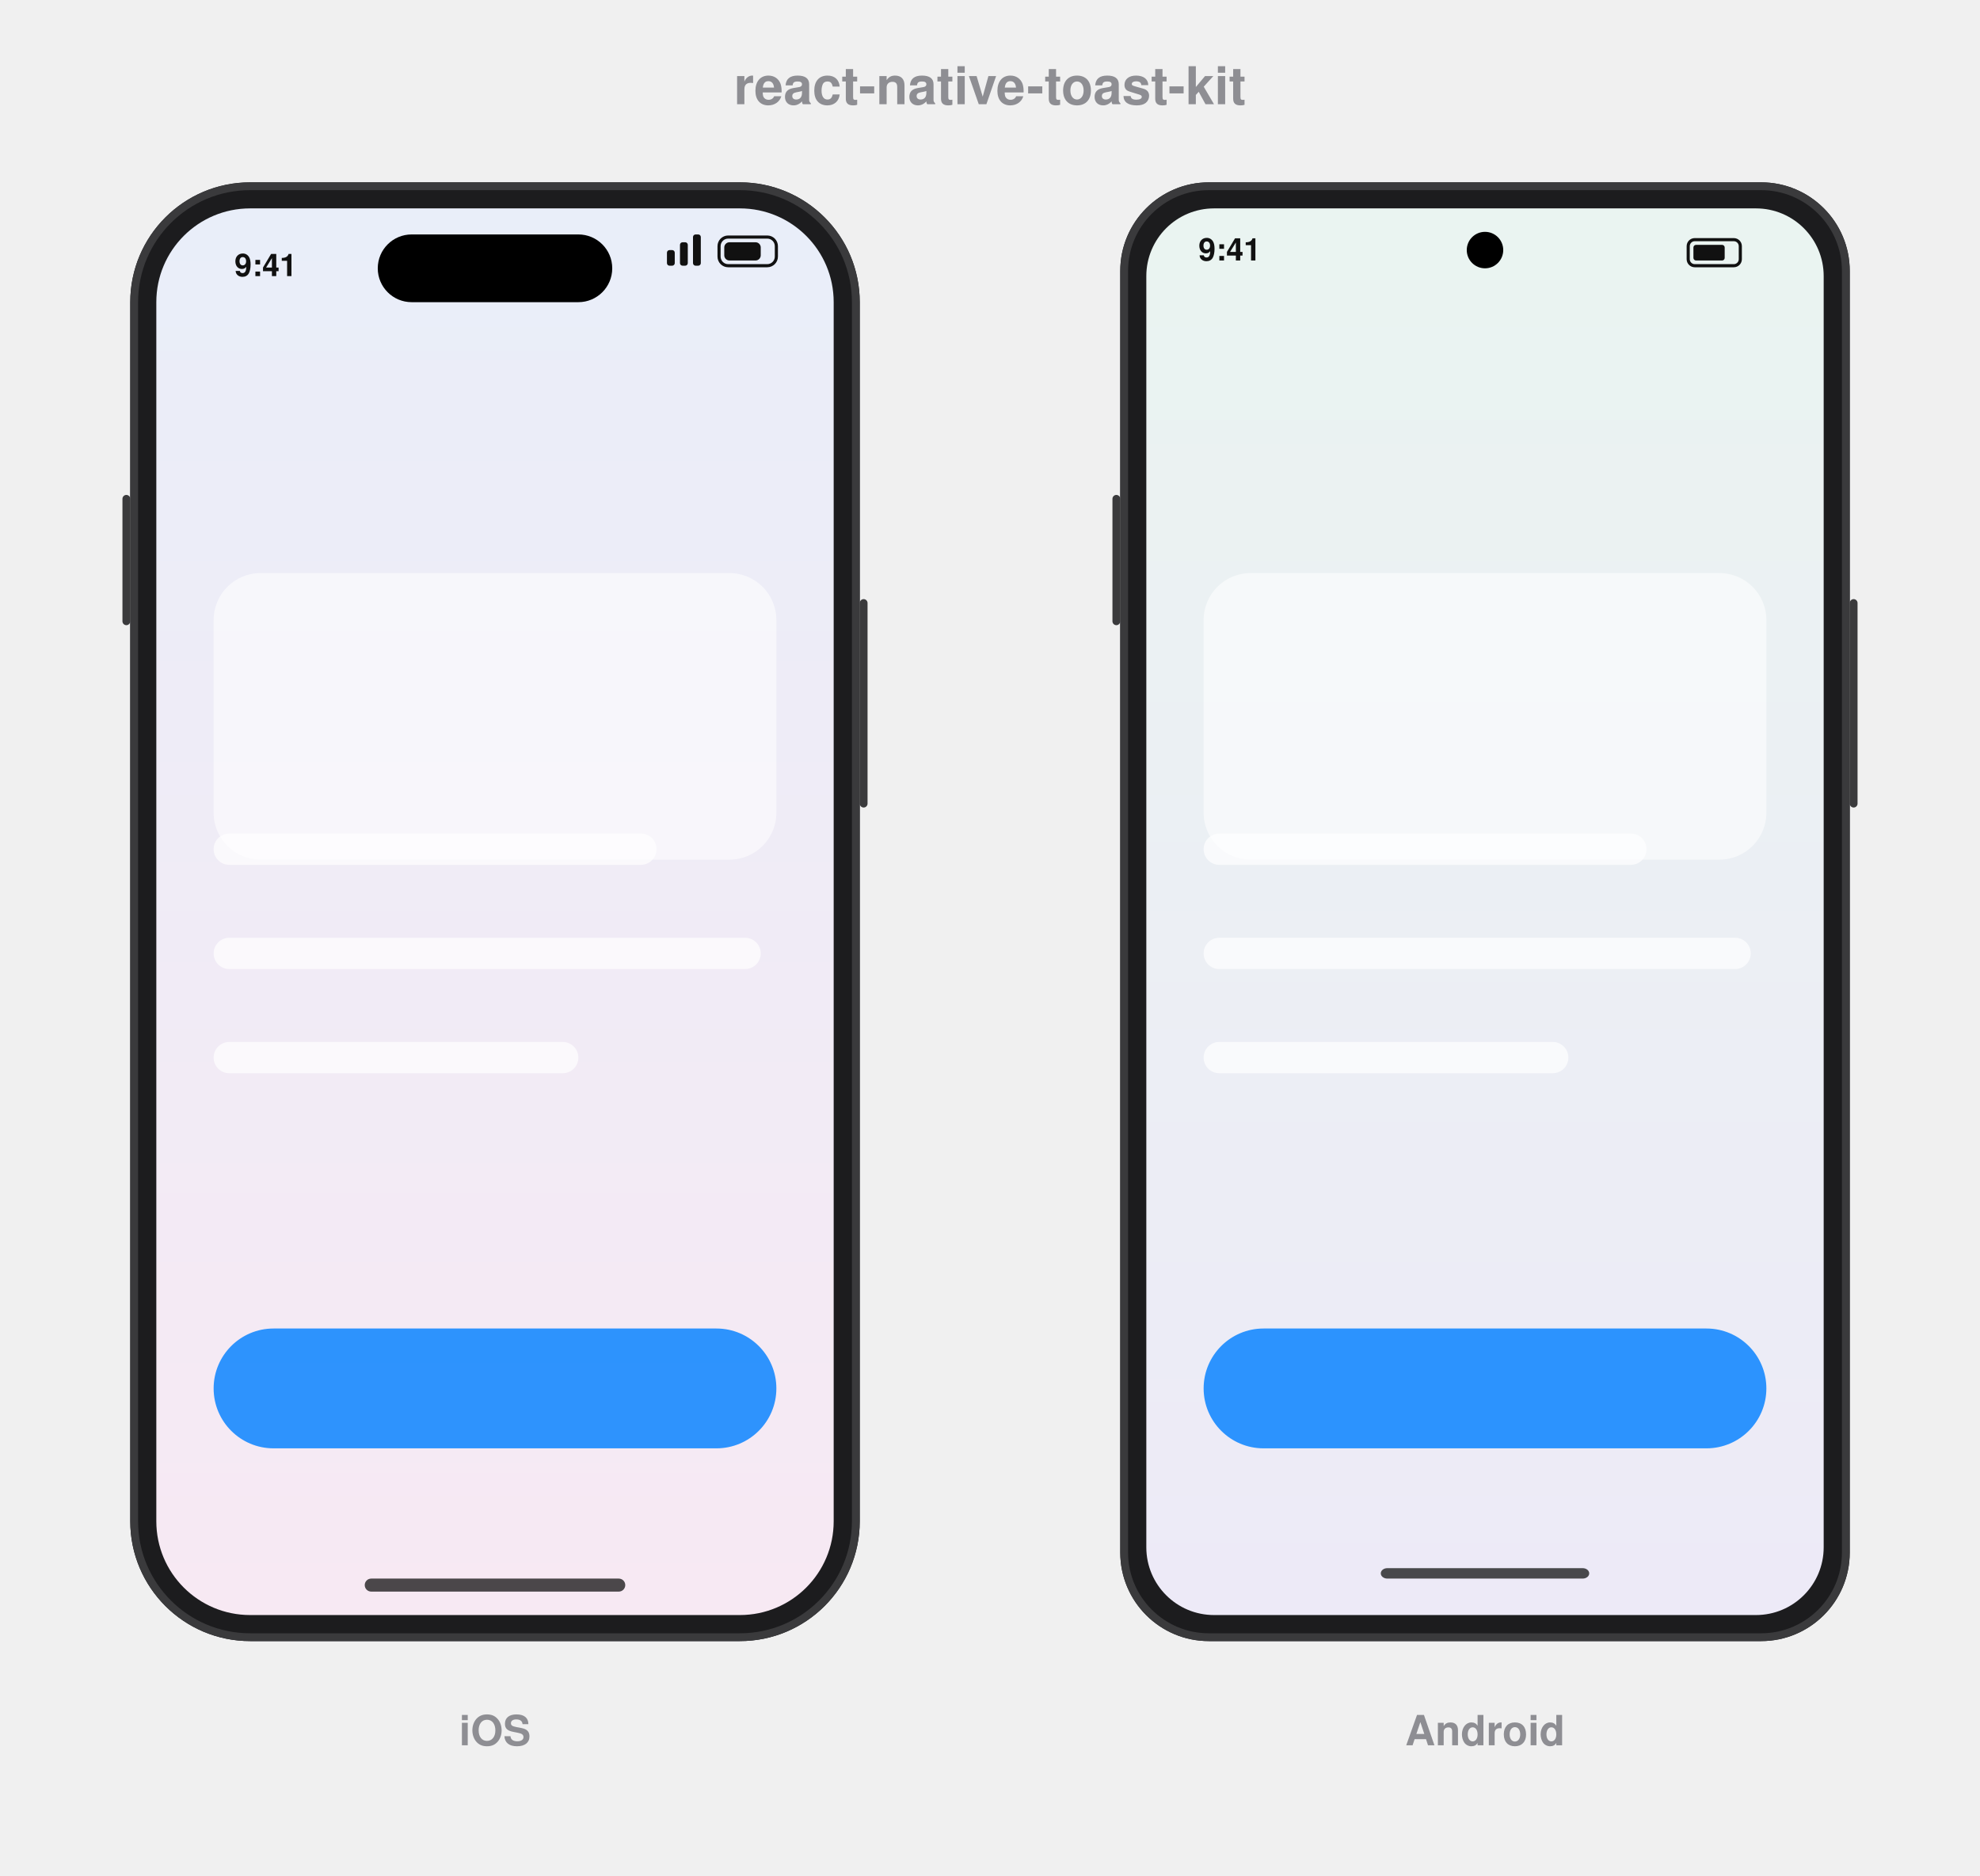
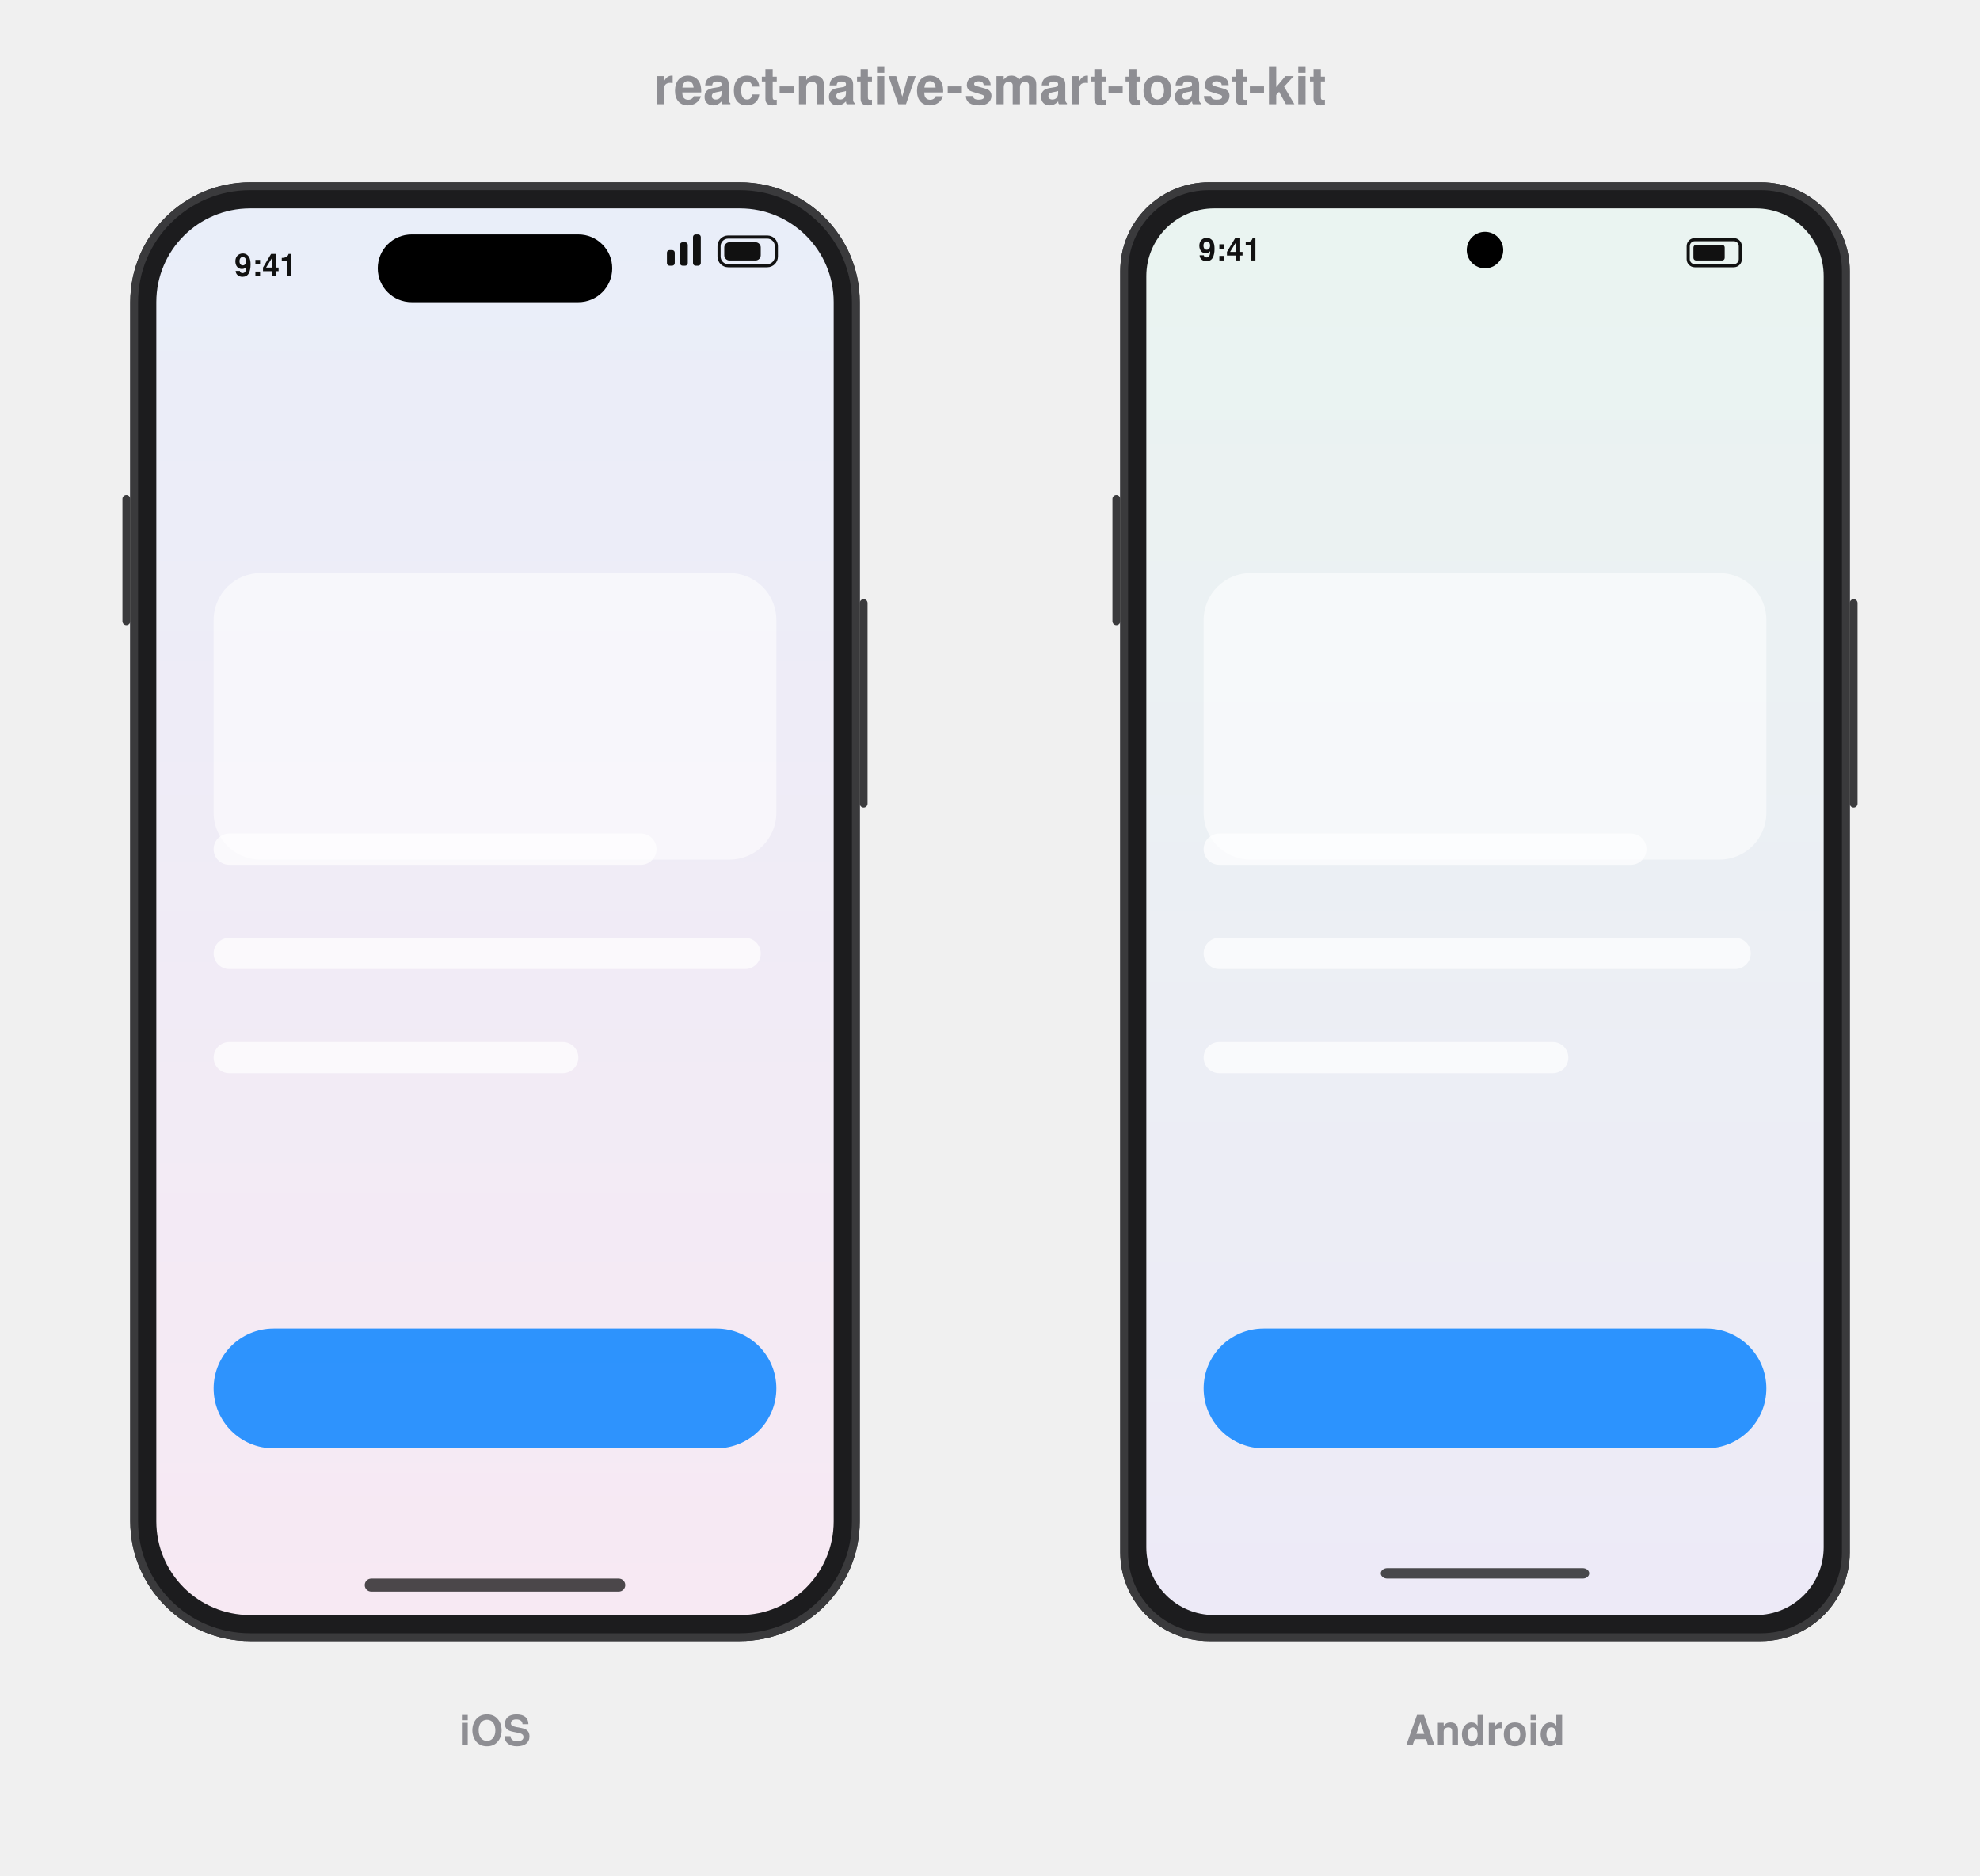
<svg xmlns="http://www.w3.org/2000/svg" width="760" height="720" viewBox="0 0 760 720">
  <defs>
    <linearGradient id="bgios" x1="0" y1="0" x2="0" y2="1">
      <stop offset="0" stop-color="#E9EEF9" />
      <stop offset="1" stop-color="#F7E9F3" />
    </linearGradient>
    <linearGradient id="bgandroid" x1="0" y1="0" x2="0" y2="1">
      <stop offset="0" stop-color="#EAF4F1" />
      <stop offset="1" stop-color="#EDEAF7" />
    </linearGradient>
  </defs>
-   <text x="380" y="40" text-anchor="middle" font-size="20" font-weight="800" fill="#8E8E93" font-family="-apple-system,Helvetica,Arial,sans-serif">react-native-toast-kit</text>
+   <text x="380" y="40" text-anchor="middle" font-size="20" font-weight="800" fill="#8E8E93" font-family="-apple-system,Helvetica,Arial,sans-serif">react-native-smart-toast-kit</text>
  <g transform="translate(50 70)">
    <rect width="280" height="560" rx="46" fill="#1C1C1E" />
    <rect x="1.5" y="1.5" width="277" height="557" rx="44.5" fill="none" stroke="#3A3A3C" stroke-width="3" />
    <clipPath id="scrios">
      <rect x="10" y="10" width="260" height="540" rx="36" />
    </clipPath>
    <g clip-path="url(#scrios)">
      <rect x="10" y="10" width="260" height="540" fill="url(#bgios)" />
      <rect x="32" y="250" width="170" height="12" rx="6" fill="#fff" opacity=".7" />
      <rect x="32" y="290" width="210" height="12" rx="6" fill="#fff" opacity=".7" />
      <rect x="32" y="330" width="140" height="12" rx="6" fill="#fff" opacity=".7" />
      <rect x="32" y="150" width="216" height="110" rx="18" fill="#fff" opacity=".55" />
      <rect x="32" y="440" width="216" height="46" rx="23" fill="#0A84FF" opacity=".85" />
      <text x="40" y="36" font-size="12" font-weight="700" fill="#111" font-family="-apple-system,Helvetica,Arial,sans-serif">9:41</text>
      <g fill="#111">
        <rect x="206" y="26" width="3" height="6" rx="1" />
        <rect x="211" y="23" width="3" height="9" rx="1" />
        <rect x="216" y="20" width="3" height="12" rx="1" />
        <rect x="226" y="21" width="22" height="11" rx="3.5" fill="none" stroke="#111" stroke-width="1.2" />
        <rect x="228" y="23" width="14" height="7" rx="2" />
      </g>
      <g transform="translate(24 62)">
        <g opacity="0">
          <animateTransform attributeName="transform" type="translate" values="0 -110;0 -110;0 0;0 0;0 -110;0 -110" keyTimes="0;0;0.014;0.17;0.19;1" calcMode="spline" keySplines="0 0 1 1;0.2 0.9 0.2 1;0 0 1 1;0.4 0 1 1;0 0 1 1" dur="20s" repeatCount="indefinite" />
          <animate attributeName="opacity" values="0;0;1;1;0;0" keyTimes="0;0;0.014;0.17;0.19;1" dur="20s" repeatCount="indefinite" />
          <rect width="232" height="64" rx="22" fill="#000" opacity=".12" transform="translate(0 6)" />
          <clipPath id="clios0">
            <rect width="232" height="64" rx="22" />
          </clipPath>
          <rect width="232" height="64" rx="22" fill="#E8FAEE" />
          <g clip-path="url(#clios0)">
            <rect height="64" width="232" fill="#30D158" opacity=".22">
              <animate attributeName="width" values="232;232;232;0;0;0" keyTimes="0;0;0.014;0.17;0.19;1" dur="20s" repeatCount="indefinite" />
            </rect>
          </g>
          <rect x="12" y="12" width="40" height="40" rx="11" fill="#30D158" opacity=".22" />
          <g transform="translate(-2 2)">
            <path d="M25 30 l5 5 l9 -10" stroke="#30D158" stroke-width="3" fill="none" stroke-linecap="round" stroke-linejoin="round" />
          </g>
          <text x="64" y="28" font-size="14" font-weight="700" fill="#111114" font-family="-apple-system,Helvetica,Arial,sans-serif">Saved</text>
          <text x="64" y="47" font-size="12" fill="rgba(17,17,20,.66)" font-family="-apple-system,Helvetica,Arial,sans-serif">Your changes are live.</text>
        </g>
      </g>
      <g transform="translate(24 62)">
        <g opacity="0">
          <animateTransform attributeName="transform" type="translate" values="0 -110;0 -110;0 0;0 0;0 -110;0 -110" keyTimes="0;0.2;0.214;0.37;0.39;1" calcMode="spline" keySplines="0 0 1 1;0.2 0.9 0.2 1;0 0 1 1;0.4 0 1 1;0 0 1 1" dur="20s" repeatCount="indefinite" />
          <animate attributeName="opacity" values="0;0;1;1;0;0" keyTimes="0;0.2;0.214;0.37;0.39;1" dur="20s" repeatCount="indefinite" />
          <rect width="232" height="64" rx="22" fill="#000" opacity=".12" transform="translate(0 6)" />
          <clipPath id="clios1">
            <rect width="232" height="64" rx="22" />
          </clipPath>
          <rect width="232" height="64" rx="22" fill="#FFEDEC" />
          <g clip-path="url(#clios1)">
            <rect height="64" width="232" fill="#FF453A" opacity=".22">
              <animate attributeName="width" values="232;232;232;0;0;0" keyTimes="0;0.2;0.214;0.37;0.39;1" dur="20s" repeatCount="indefinite" />
            </rect>
          </g>
          <rect x="12" y="12" width="40" height="40" rx="11" fill="#FF453A" opacity=".22" />
          <g transform="translate(-2 2)">
            <path d="M26 24 l12 12 M38 24 l-12 12" stroke="#FF453A" stroke-width="3" stroke-linecap="round" />
          </g>
          <text x="64" y="28" font-size="14" font-weight="700" fill="#111114" font-family="-apple-system,Helvetica,Arial,sans-serif">Upload failed</text>
          <text x="64" y="47" font-size="12" fill="rgba(17,17,20,.66)" font-family="-apple-system,Helvetica,Arial,sans-serif">Check your connection.</text>
        </g>
      </g>
      <g transform="translate(24 62)">
        <g opacity="0">
          <animateTransform attributeName="transform" type="translate" values="0 -110;0 -110;0 0;0 0;0 -110;0 -110" keyTimes="0;0.4;0.414;0.57;0.59;1" calcMode="spline" keySplines="0 0 1 1;0.2 0.9 0.2 1;0 0 1 1;0.4 0 1 1;0 0 1 1" dur="20s" repeatCount="indefinite" />
          <animate attributeName="opacity" values="0;0;1;1;0;0" keyTimes="0;0.4;0.414;0.57;0.59;1" dur="20s" repeatCount="indefinite" />
          <rect width="232" height="64" rx="22" fill="#000" opacity=".12" transform="translate(0 6)" />
          <clipPath id="clios2">
            <rect width="232" height="64" rx="22" />
          </clipPath>
          <rect width="232" height="64" rx="22" fill="#FFF5E1" />
          <g clip-path="url(#clios2)">
            <rect height="64" width="232" fill="#FF9F0A" opacity=".22">
              <animate attributeName="width" values="232;232;232;0;0;0" keyTimes="0;0.4;0.414;0.57;0.59;1" dur="20s" repeatCount="indefinite" />
            </rect>
          </g>
          <rect x="12" y="12" width="40" height="40" rx="11" fill="#FF9F0A" opacity=".22" />
          <g transform="translate(-2 2)">
            <text x="32" y="37" text-anchor="middle" font-size="22" font-weight="800" fill="#FF9F0A" font-family="-apple-system,Helvetica,Arial,sans-serif">!</text>
          </g>
          <text x="64" y="28" font-size="14" font-weight="700" fill="#111114" font-family="-apple-system,Helvetica,Arial,sans-serif">Low storage</text>
          <text x="64" y="47" font-size="12" fill="rgba(17,17,20,.66)" font-family="-apple-system,Helvetica,Arial,sans-serif">Only 120 MB left.</text>
        </g>
      </g>
      <g transform="translate(24 62)">
        <g opacity="0">
          <animateTransform attributeName="transform" type="translate" values="0 -110;0 -110;0 0;0 0;0 -110;0 -110" keyTimes="0;0.6;0.614;0.77;0.79;1" calcMode="spline" keySplines="0 0 1 1;0.2 0.9 0.2 1;0 0 1 1;0.4 0 1 1;0 0 1 1" dur="20s" repeatCount="indefinite" />
          <animate attributeName="opacity" values="0;0;1;1;0;0" keyTimes="0;0.6;0.614;0.77;0.79;1" dur="20s" repeatCount="indefinite" />
          <rect width="232" height="64" rx="22" fill="#000" opacity=".12" transform="translate(0 6)" />
          <clipPath id="clios3">
            <rect width="232" height="64" rx="22" />
          </clipPath>
          <rect width="232" height="64" rx="22" fill="#E6F2FF" />
          <g clip-path="url(#clios3)">
            <rect height="64" width="232" fill="#0A84FF" opacity=".22">
              <animate attributeName="width" values="232;232;232;0;0;0" keyTimes="0;0.6;0.614;0.77;0.79;1" dur="20s" repeatCount="indefinite" />
            </rect>
          </g>
          <rect x="12" y="12" width="40" height="40" rx="11" fill="#0A84FF" opacity=".22" />
          <g transform="translate(-2 2)">
            <text x="32" y="37" text-anchor="middle" font-size="22" font-weight="800" fill="#0A84FF" font-family="-apple-system,Helvetica,Arial,sans-serif">i</text>
          </g>
          <text x="64" y="28" font-size="14" font-weight="700" fill="#111114" font-family="-apple-system,Helvetica,Arial,sans-serif">New version</text>
          <text x="64" y="47" font-size="12" fill="rgba(17,17,20,.66)" font-family="-apple-system,Helvetica,Arial,sans-serif">v2.0 is available.</text>
        </g>
      </g>
      <g transform="translate(24 62)">
        <g opacity="0">
          <animateTransform attributeName="transform" type="translate" values="0 -110;0 -110;0 0;0 0;0 -110;0 -110" keyTimes="0;0.8;0.814;0.97;0.99;1" calcMode="spline" keySplines="0 0 1 1;0.2 0.9 0.2 1;0 0 1 1;0.4 0 1 1;0 0 1 1" dur="20s" repeatCount="indefinite" />
          <animate attributeName="opacity" values="0;0;1;1;0;0" keyTimes="0;0.8;0.814;0.97;0.99;1" dur="20s" repeatCount="indefinite" />
          <rect width="232" height="64" rx="22" fill="#000" opacity=".12" transform="translate(0 6)" />
          <clipPath id="clios4">
            <rect width="232" height="64" rx="22" />
          </clipPath>
          <rect width="232" height="64" rx="22" fill="#F6F6F8" />
          <g clip-path="url(#clios4)">
            <rect height="64" width="232" fill="#8E8E93" opacity=".22">
              <animate attributeName="width" values="232;232;232;0;0;0" keyTimes="0;0.8;0.814;0.97;0.99;1" dur="20s" repeatCount="indefinite" />
            </rect>
          </g>
          <rect x="12" y="12" width="40" height="40" rx="11" fill="#8E8E93" opacity=".22" />
          <g transform="translate(-2 2)">
            <circle cx="32" cy="30" r="4" fill="#8E8E93" />
          </g>
          <text x="64" y="28" font-size="14" font-weight="700" fill="#111114" font-family="-apple-system,Helvetica,Arial,sans-serif">Copied</text>
          <text x="64" y="47" font-size="12" fill="rgba(17,17,20,.66)" font-family="-apple-system,Helvetica,Arial,sans-serif">Link copied to clipboard.</text>
        </g>
      </g>
      <rect x="95" y="20" width="90" height="26" rx="13" fill="#000" />
      <rect x="90" y="536" width="100" height="5" rx="2.5" fill="#111" opacity=".75" />
    </g>
    <rect x="-3" y="120" width="3" height="50" rx="1.5" fill="#3A3A3C" />
    <rect x="280" y="160" width="3" height="80" rx="1.5" fill="#3A3A3C" />
    <text x="140" y="600" text-anchor="middle" font-size="16" font-weight="700" fill="#8E8E93" font-family="-apple-system,Helvetica,Arial,sans-serif">iOS</text>
  </g>
  <g transform="translate(430 70)">
    <rect width="280" height="560" rx="34" fill="#1C1C1E" />
    <rect x="1.5" y="1.5" width="277" height="557" rx="32.5" fill="none" stroke="#3A3A3C" stroke-width="3" />
    <clipPath id="scrandroid">
      <rect x="10" y="10" width="260" height="540" rx="26" />
    </clipPath>
    <g clip-path="url(#scrandroid)">
      <rect x="10" y="10" width="260" height="540" fill="url(#bgandroid)" />
      <rect x="32" y="250" width="170" height="12" rx="6" fill="#fff" opacity=".7" />
      <rect x="32" y="290" width="210" height="12" rx="6" fill="#fff" opacity=".7" />
      <rect x="32" y="330" width="140" height="12" rx="6" fill="#fff" opacity=".7" />
      <rect x="32" y="150" width="216" height="110" rx="18" fill="#fff" opacity=".55" />
      <rect x="32" y="440" width="216" height="46" rx="23" fill="#0A84FF" opacity=".85" />
      <text x="30" y="30" font-size="12" font-weight="700" fill="#111" font-family="-apple-system,Helvetica,Arial,sans-serif">9:41</text>
      <g fill="#111">
        <rect x="218" y="22" width="20" height="10" rx="2.5" fill="none" stroke="#111" stroke-width="1.2" />
        <rect x="220" y="24" width="12" height="6" rx="1" />
      </g>
      <g transform="translate(24 50)">
        <g opacity="0">
          <animateTransform attributeName="transform" type="translate" values="0 -110;0 -110;0 0;0 0;0 -110;0 -110" keyTimes="0;0;0.014;0.17;0.19;1" calcMode="spline" keySplines="0 0 1 1;0.2 0.9 0.2 1;0 0 1 1;0.4 0 1 1;0 0 1 1" dur="20s" repeatCount="indefinite" />
          <animate attributeName="opacity" values="0;0;1;1;0;0" keyTimes="0;0;0.014;0.17;0.19;1" dur="20s" repeatCount="indefinite" />
          <rect width="232" height="64" rx="22" fill="#000" opacity=".12" transform="translate(0 6)" />
          <clipPath id="clandroid0">
            <rect width="232" height="64" rx="22" />
          </clipPath>
          <rect width="232" height="64" rx="22" fill="#E8FAEE" />
          <g clip-path="url(#clandroid0)">
            <rect height="64" width="232" fill="#30D158" opacity=".22">
              <animate attributeName="width" values="232;232;232;0;0;0" keyTimes="0;0;0.014;0.17;0.19;1" dur="20s" repeatCount="indefinite" />
            </rect>
          </g>
          <rect x="12" y="12" width="40" height="40" rx="11" fill="#30D158" opacity=".22" />
          <g transform="translate(-2 2)">
            <path d="M25 30 l5 5 l9 -10" stroke="#30D158" stroke-width="3" fill="none" stroke-linecap="round" stroke-linejoin="round" />
          </g>
          <text x="64" y="28" font-size="14" font-weight="700" fill="#111114" font-family="-apple-system,Helvetica,Arial,sans-serif">Saved</text>
          <text x="64" y="47" font-size="12" fill="rgba(17,17,20,.66)" font-family="-apple-system,Helvetica,Arial,sans-serif">Your changes are live.</text>
        </g>
      </g>
      <g transform="translate(24 50)">
        <g opacity="0">
          <animateTransform attributeName="transform" type="translate" values="0 -110;0 -110;0 0;0 0;0 -110;0 -110" keyTimes="0;0.2;0.214;0.37;0.39;1" calcMode="spline" keySplines="0 0 1 1;0.2 0.9 0.2 1;0 0 1 1;0.4 0 1 1;0 0 1 1" dur="20s" repeatCount="indefinite" />
          <animate attributeName="opacity" values="0;0;1;1;0;0" keyTimes="0;0.2;0.214;0.37;0.39;1" dur="20s" repeatCount="indefinite" />
          <rect width="232" height="64" rx="22" fill="#000" opacity=".12" transform="translate(0 6)" />
          <clipPath id="clandroid1">
            <rect width="232" height="64" rx="22" />
          </clipPath>
          <rect width="232" height="64" rx="22" fill="#FFEDEC" />
          <g clip-path="url(#clandroid1)">
            <rect height="64" width="232" fill="#FF453A" opacity=".22">
              <animate attributeName="width" values="232;232;232;0;0;0" keyTimes="0;0.2;0.214;0.37;0.39;1" dur="20s" repeatCount="indefinite" />
            </rect>
          </g>
          <rect x="12" y="12" width="40" height="40" rx="11" fill="#FF453A" opacity=".22" />
          <g transform="translate(-2 2)">
            <path d="M26 24 l12 12 M38 24 l-12 12" stroke="#FF453A" stroke-width="3" stroke-linecap="round" />
          </g>
          <text x="64" y="28" font-size="14" font-weight="700" fill="#111114" font-family="-apple-system,Helvetica,Arial,sans-serif">Upload failed</text>
          <text x="64" y="47" font-size="12" fill="rgba(17,17,20,.66)" font-family="-apple-system,Helvetica,Arial,sans-serif">Check your connection.</text>
        </g>
      </g>
      <g transform="translate(24 50)">
        <g opacity="0">
          <animateTransform attributeName="transform" type="translate" values="0 -110;0 -110;0 0;0 0;0 -110;0 -110" keyTimes="0;0.4;0.414;0.57;0.59;1" calcMode="spline" keySplines="0 0 1 1;0.2 0.9 0.2 1;0 0 1 1;0.4 0 1 1;0 0 1 1" dur="20s" repeatCount="indefinite" />
          <animate attributeName="opacity" values="0;0;1;1;0;0" keyTimes="0;0.4;0.414;0.57;0.59;1" dur="20s" repeatCount="indefinite" />
          <rect width="232" height="64" rx="22" fill="#000" opacity=".12" transform="translate(0 6)" />
          <clipPath id="clandroid2">
            <rect width="232" height="64" rx="22" />
          </clipPath>
          <rect width="232" height="64" rx="22" fill="#FFF5E1" />
          <g clip-path="url(#clandroid2)">
            <rect height="64" width="232" fill="#FF9F0A" opacity=".22">
              <animate attributeName="width" values="232;232;232;0;0;0" keyTimes="0;0.4;0.414;0.57;0.59;1" dur="20s" repeatCount="indefinite" />
            </rect>
          </g>
          <rect x="12" y="12" width="40" height="40" rx="11" fill="#FF9F0A" opacity=".22" />
          <g transform="translate(-2 2)">
            <text x="32" y="37" text-anchor="middle" font-size="22" font-weight="800" fill="#FF9F0A" font-family="-apple-system,Helvetica,Arial,sans-serif">!</text>
          </g>
          <text x="64" y="28" font-size="14" font-weight="700" fill="#111114" font-family="-apple-system,Helvetica,Arial,sans-serif">Low storage</text>
          <text x="64" y="47" font-size="12" fill="rgba(17,17,20,.66)" font-family="-apple-system,Helvetica,Arial,sans-serif">Only 120 MB left.</text>
        </g>
      </g>
      <g transform="translate(24 50)">
        <g opacity="0">
          <animateTransform attributeName="transform" type="translate" values="0 -110;0 -110;0 0;0 0;0 -110;0 -110" keyTimes="0;0.6;0.614;0.77;0.79;1" calcMode="spline" keySplines="0 0 1 1;0.2 0.9 0.2 1;0 0 1 1;0.4 0 1 1;0 0 1 1" dur="20s" repeatCount="indefinite" />
          <animate attributeName="opacity" values="0;0;1;1;0;0" keyTimes="0;0.6;0.614;0.77;0.79;1" dur="20s" repeatCount="indefinite" />
          <rect width="232" height="64" rx="22" fill="#000" opacity=".12" transform="translate(0 6)" />
          <clipPath id="clandroid3">
            <rect width="232" height="64" rx="22" />
          </clipPath>
          <rect width="232" height="64" rx="22" fill="#E6F2FF" />
          <g clip-path="url(#clandroid3)">
            <rect height="64" width="232" fill="#0A84FF" opacity=".22">
              <animate attributeName="width" values="232;232;232;0;0;0" keyTimes="0;0.6;0.614;0.77;0.79;1" dur="20s" repeatCount="indefinite" />
            </rect>
          </g>
          <rect x="12" y="12" width="40" height="40" rx="11" fill="#0A84FF" opacity=".22" />
          <g transform="translate(-2 2)">
            <text x="32" y="37" text-anchor="middle" font-size="22" font-weight="800" fill="#0A84FF" font-family="-apple-system,Helvetica,Arial,sans-serif">i</text>
          </g>
          <text x="64" y="28" font-size="14" font-weight="700" fill="#111114" font-family="-apple-system,Helvetica,Arial,sans-serif">New version</text>
          <text x="64" y="47" font-size="12" fill="rgba(17,17,20,.66)" font-family="-apple-system,Helvetica,Arial,sans-serif">v2.0 is available.</text>
        </g>
      </g>
      <g transform="translate(24 50)">
        <g opacity="0">
          <animateTransform attributeName="transform" type="translate" values="0 -110;0 -110;0 0;0 0;0 -110;0 -110" keyTimes="0;0.8;0.814;0.97;0.99;1" calcMode="spline" keySplines="0 0 1 1;0.2 0.9 0.2 1;0 0 1 1;0.4 0 1 1;0 0 1 1" dur="20s" repeatCount="indefinite" />
          <animate attributeName="opacity" values="0;0;1;1;0;0" keyTimes="0;0.8;0.814;0.97;0.99;1" dur="20s" repeatCount="indefinite" />
          <rect width="232" height="64" rx="22" fill="#000" opacity=".12" transform="translate(0 6)" />
          <clipPath id="clandroid4">
            <rect width="232" height="64" rx="22" />
          </clipPath>
          <rect width="232" height="64" rx="22" fill="#F6F6F8" />
          <g clip-path="url(#clandroid4)">
            <rect height="64" width="232" fill="#8E8E93" opacity=".22">
              <animate attributeName="width" values="232;232;232;0;0;0" keyTimes="0;0.8;0.814;0.97;0.99;1" dur="20s" repeatCount="indefinite" />
            </rect>
          </g>
          <rect x="12" y="12" width="40" height="40" rx="11" fill="#8E8E93" opacity=".22" />
          <g transform="translate(-2 2)">
            <circle cx="32" cy="30" r="4" fill="#8E8E93" />
          </g>
          <text x="64" y="28" font-size="14" font-weight="700" fill="#111114" font-family="-apple-system,Helvetica,Arial,sans-serif">Copied</text>
          <text x="64" y="47" font-size="12" fill="rgba(17,17,20,.66)" font-family="-apple-system,Helvetica,Arial,sans-serif">Link copied to clipboard.</text>
        </g>
      </g>
      <circle cx="140" cy="26" r="7" fill="#000" />
      <rect x="100" y="532" width="80" height="4" rx="2.5" fill="#111" opacity=".75" />
    </g>
    <rect x="-3" y="120" width="3" height="50" rx="1.5" fill="#3A3A3C" />
    <rect x="280" y="160" width="3" height="80" rx="1.5" fill="#3A3A3C" />
    <text x="140" y="600" text-anchor="middle" font-size="16" font-weight="700" fill="#8E8E93" font-family="-apple-system,Helvetica,Arial,sans-serif">Android</text>
  </g>
</svg>
